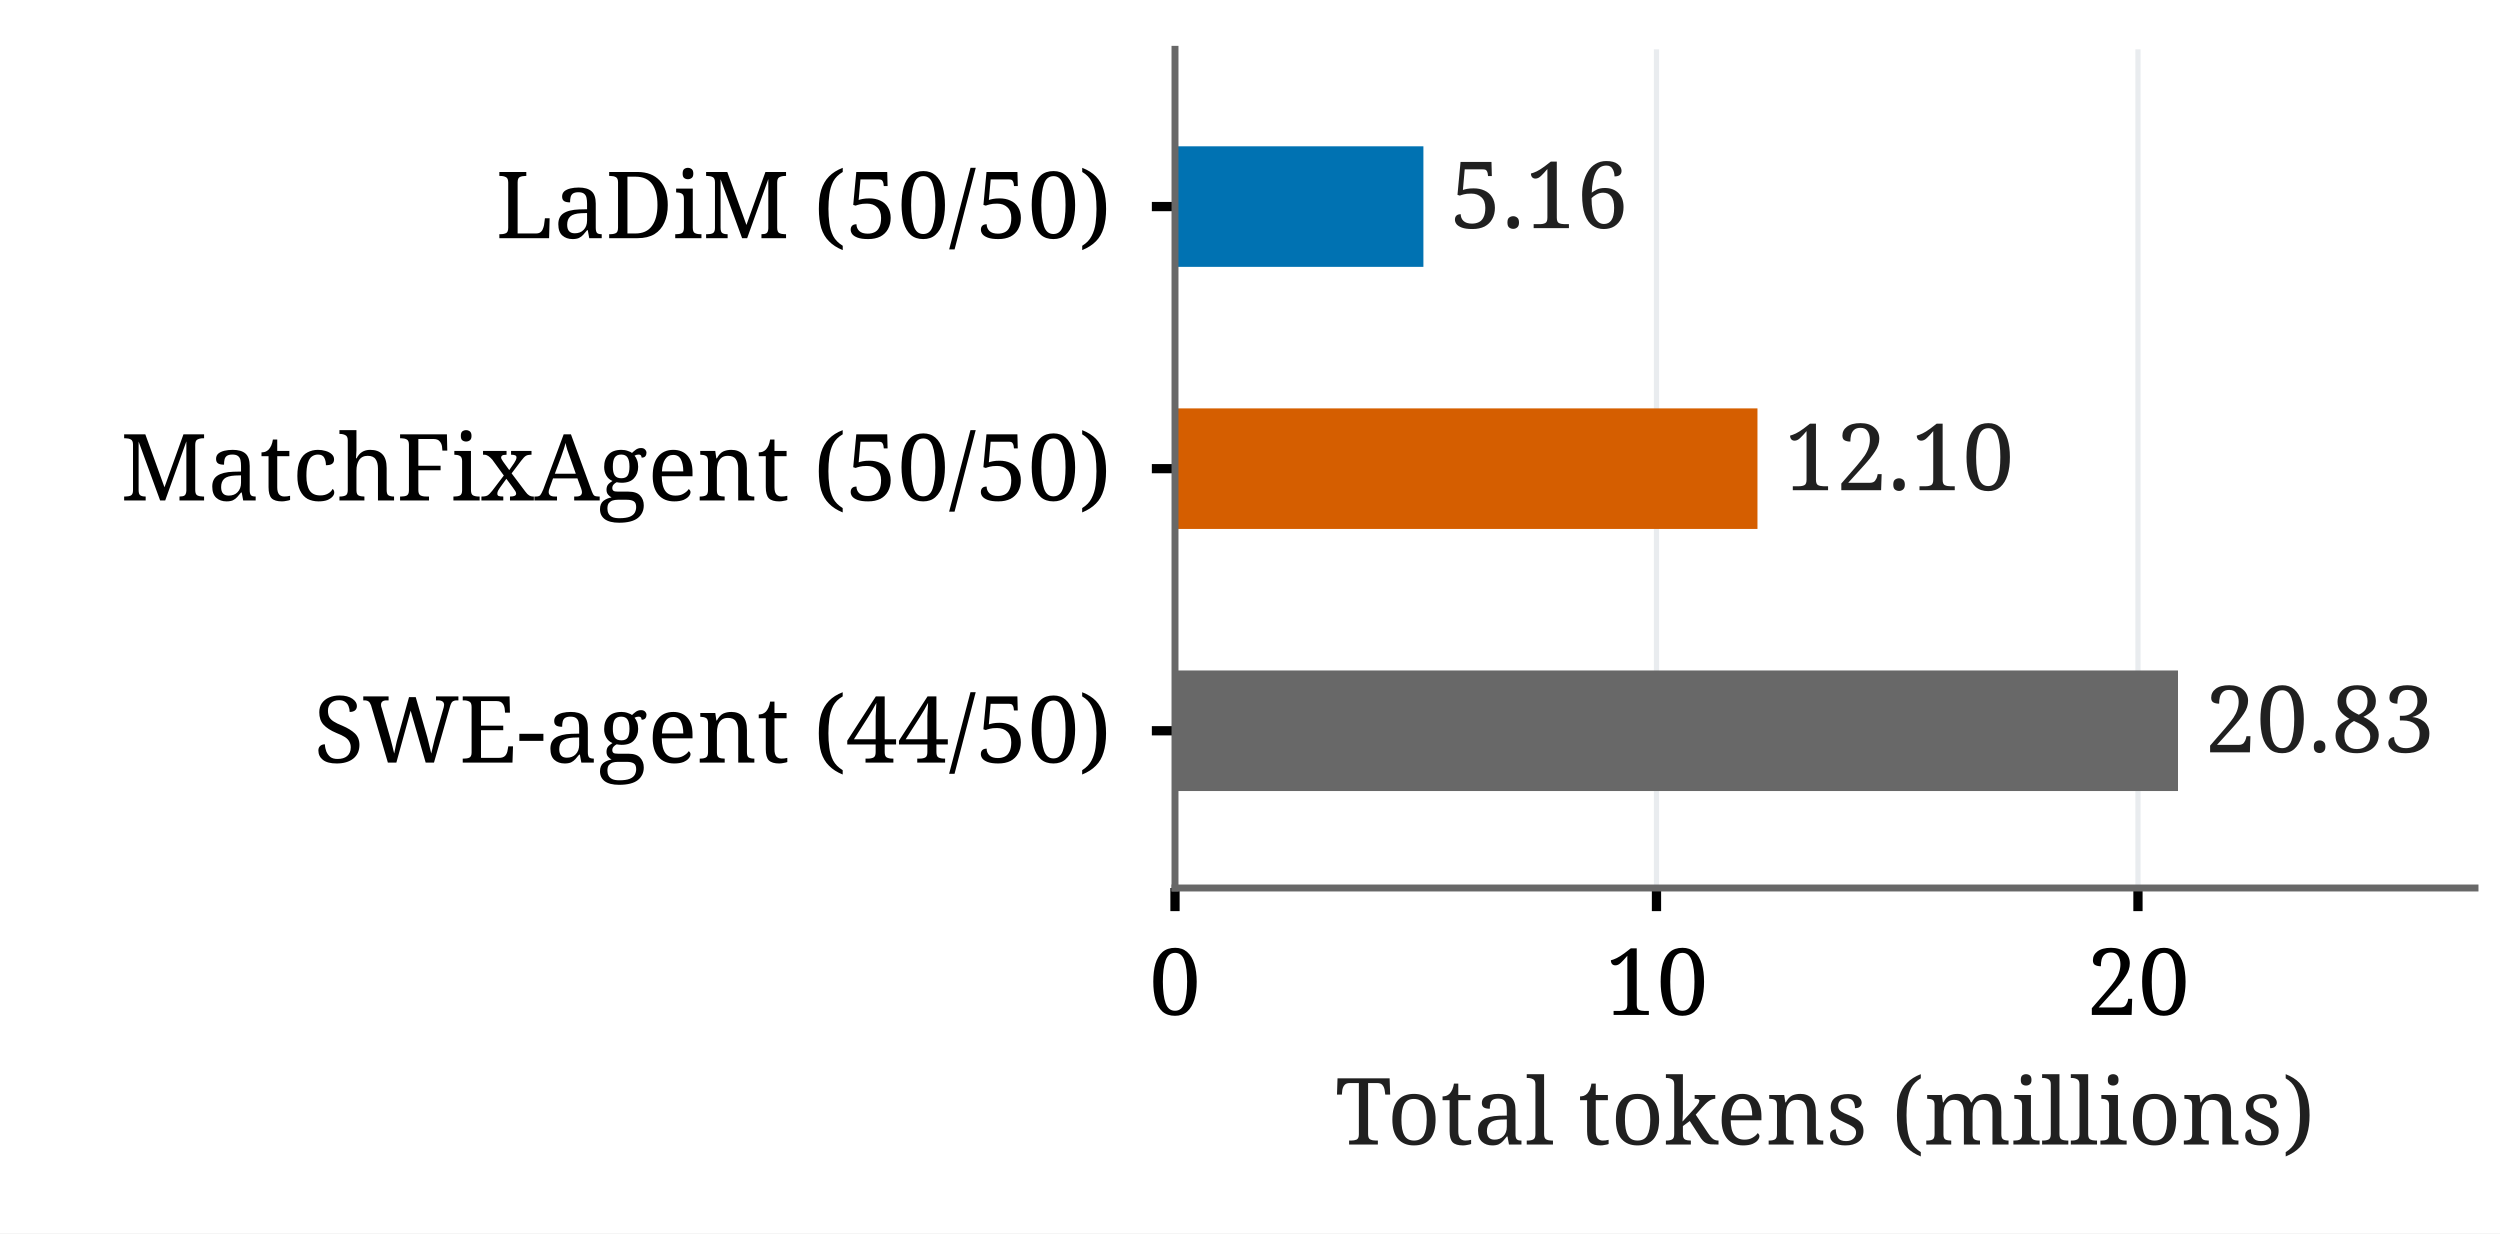
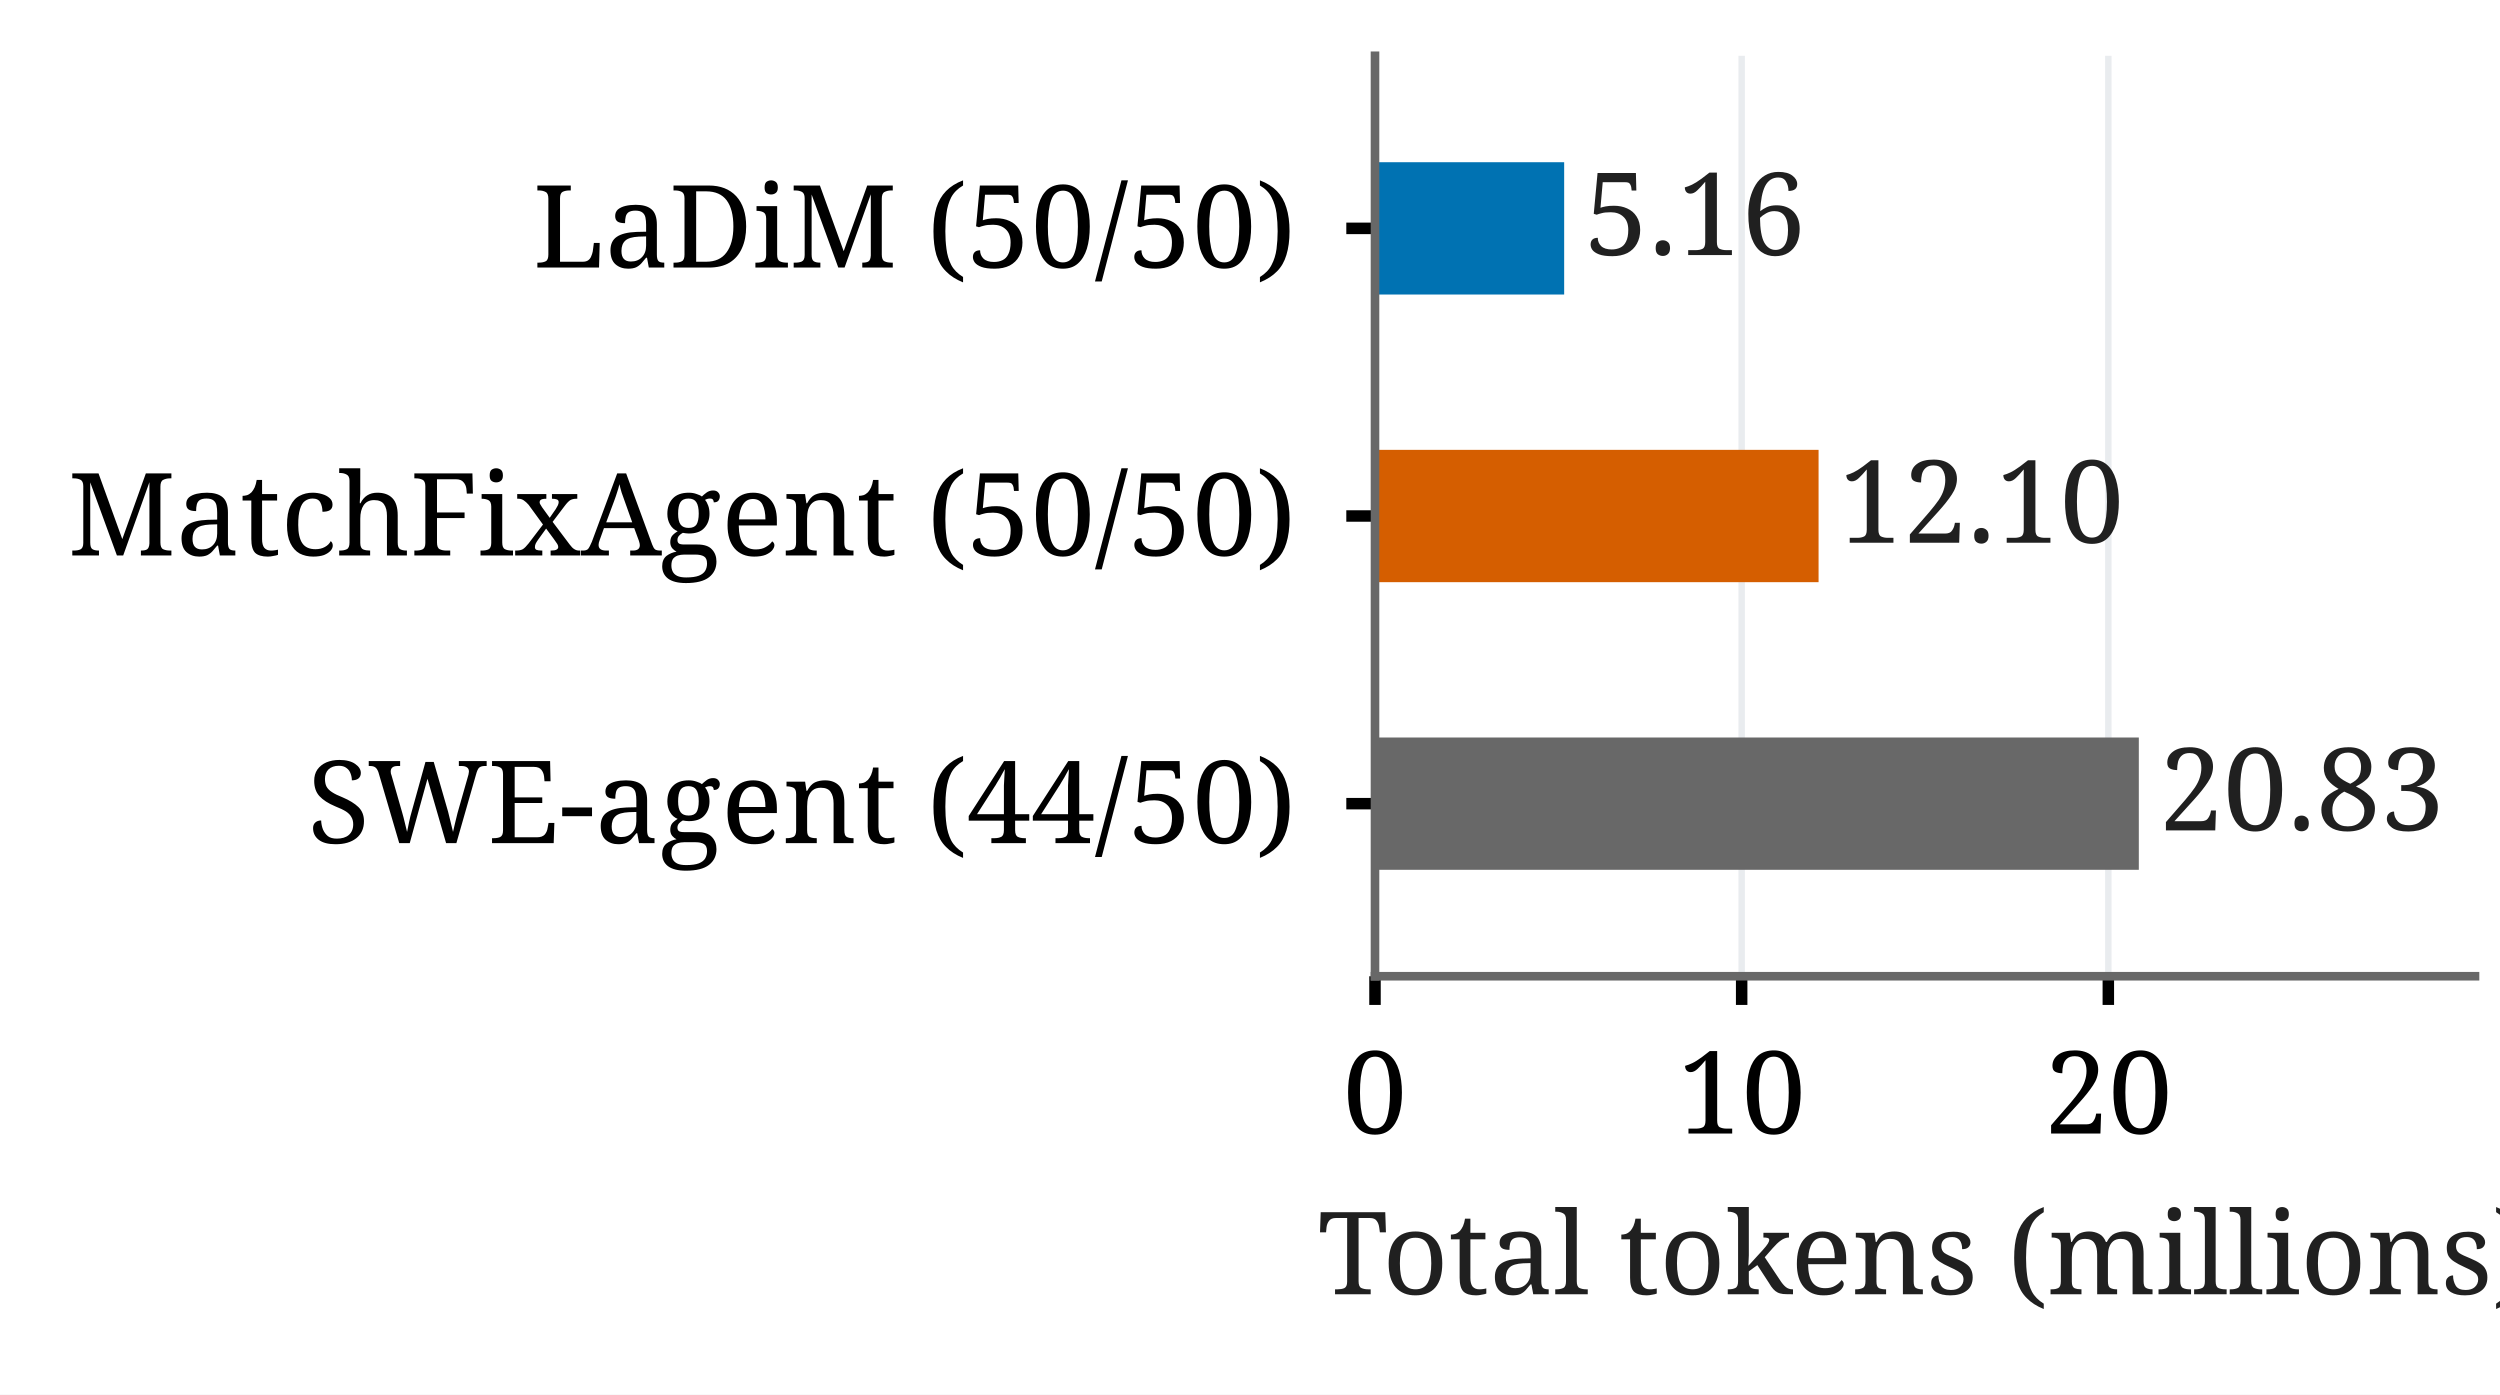
- <svg xmlns="http://www.w3.org/2000/svg" xmlns:xlink="http://www.w3.org/1999/xlink" width="216pt" height="106.56pt" viewBox="0 0 216 106.56" version="1.1">
+ <svg xmlns="http://www.w3.org/2000/svg" xmlns:xlink="http://www.w3.org/1999/xlink" width="174.24pt" height="97.2pt" viewBox="0 0 174.24 97.2" version="1.1">
  <defs>
    <style type="text/css">*{stroke-linejoin: round; stroke-linecap: butt}</style>
  </defs>
  <g id="figure_1">
    <g id="patch_1">
-       <path d="M 0 106.56  L 216 106.56  L 216 0  L 0 0  z " style="fill: #ffffff" />
+       <path d="M 0 97.2  L 174.24 97.2  L 174.24 0  L 0 0  z " style="fill: #ffffff" />
    </g>
    <g id="axes_1">
      <g id="patch_2">
-         <path d="M 101.52 76.723  L 213.84 76.723  L 213.84 4.262  L 101.52 4.262  z " style="fill: #ffffff" />
+         <path d="M 95.832 68.04  L 172.498 68.04  L 172.498 3.888  L 95.832 3.888  z " style="fill: #ffffff" />
      </g>
      <g id="matplotlib.axis_1">
        <g id="xtick_1">
          <g id="line2d_1">
-             <path d="M 101.52 76.723  L 101.52 4.262  " clip-path="url(#p715ec02472)" style="fill: none; stroke: #e9ecef; stroke-width: 0.45; stroke-linecap: square" />
+             <path d="M 95.832 68.04  L 95.832 3.888  " clip-path="url(#pa222fb5cea)" style="fill: none; stroke: #e9ecef; stroke-width: 0.45; stroke-linecap: square" />
          </g>
          <g id="line2d_2">
            <defs>
-               <path id="m9a1d82a4f9" d="M 0 0  L 0 2  " style="stroke: #000000; stroke-width: 0.8" />
+               <path id="m5c4e43f7c1" d="M 0 0  L 0 2  " style="stroke: #000000; stroke-width: 0.8" />
            </defs>
            <g>
-               <use xlink:href="#m9a1d82a4f9" x="101.52" y="76.723" style="stroke: #000000; stroke-width: 0.8" />
+               <use xlink:href="#m5c4e43f7c1" x="95.832" y="68.04" style="stroke: #000000; stroke-width: 0.8" />
            </g>
          </g>
          <g id="text_1">
-             <text style="font-size: 8px; font-family: 'STIXGeneral', serif; text-anchor: middle" x="101.52" y="87.687" transform="rotate(-0 101.52 87.68695)">0</text>
+             <text style="font-size: 8px; font-family: 'STIXGeneral', serif; text-anchor: middle" x="95.832" y="79.004" transform="rotate(-0 95.832 79.00375)">0</text>
          </g>
        </g>
        <g id="xtick_2">
          <g id="line2d_3">
-             <path d="M 143.12 76.723  L 143.12 4.262  " clip-path="url(#p715ec02472)" style="fill: none; stroke: #e9ecef; stroke-width: 0.45; stroke-linecap: square" />
+             <path d="M 121.387 68.04  L 121.387 3.888  " clip-path="url(#pa222fb5cea)" style="fill: none; stroke: #e9ecef; stroke-width: 0.45; stroke-linecap: square" />
          </g>
          <g id="line2d_4">
            <g>
-               <use xlink:href="#m9a1d82a4f9" x="143.12" y="76.723" style="stroke: #000000; stroke-width: 0.8" />
+               <use xlink:href="#m5c4e43f7c1" x="121.387" y="68.04" style="stroke: #000000; stroke-width: 0.8" />
            </g>
          </g>
          <g id="text_2">
-             <text style="font-size: 8px; font-family: 'STIXGeneral', serif; text-anchor: middle" x="143.12" y="87.687" transform="rotate(-0 143.12 87.68695)">10</text>
+             <text style="font-size: 8px; font-family: 'STIXGeneral', serif; text-anchor: middle" x="121.387" y="79.004" transform="rotate(-0 121.3872 79.00375)">10</text>
          </g>
        </g>
        <g id="xtick_3">
          <g id="line2d_5">
-             <path d="M 184.72 76.723  L 184.72 4.262  " clip-path="url(#p715ec02472)" style="fill: none; stroke: #e9ecef; stroke-width: 0.45; stroke-linecap: square" />
+             <path d="M 146.942 68.04  L 146.942 3.888  " clip-path="url(#pa222fb5cea)" style="fill: none; stroke: #e9ecef; stroke-width: 0.45; stroke-linecap: square" />
          </g>
          <g id="line2d_6">
            <g>
-               <use xlink:href="#m9a1d82a4f9" x="184.72" y="76.723" style="stroke: #000000; stroke-width: 0.8" />
+               <use xlink:href="#m5c4e43f7c1" x="146.942" y="68.04" style="stroke: #000000; stroke-width: 0.8" />
            </g>
          </g>
          <g id="text_3">
-             <text style="font-size: 8px; font-family: 'STIXGeneral', serif; text-anchor: middle" x="184.72" y="87.687" transform="rotate(-0 184.72 87.68695)">20</text>
+             <text style="font-size: 8px; font-family: 'STIXGeneral', serif; text-anchor: middle" x="146.942" y="79.004" transform="rotate(-0 146.9424 79.00375)">20</text>
          </g>
        </g>
        <g id="text_4">
-           <text style="font-size: 8px; font-family: 'STIXGeneral', serif; text-anchor: middle; fill: #202020" x="157.68" y="98.887" transform="rotate(-0 157.68 98.88695)">Total tokens (millions)</text>
+           <text style="font-size: 8px; font-family: 'STIXGeneral', serif; text-anchor: middle; fill: #202020" x="134.165" y="90.204" transform="rotate(-0 134.1648 90.20375)">Total tokens (millions)</text>
        </g>
      </g>
      <g id="matplotlib.axis_2">
        <g id="ytick_1">
          <g id="line2d_7">
            <defs>
-               <path id="ma2cba97d6c" d="M 0 0  L -2 0  " style="stroke: #000000; stroke-width: 0.8" />
+               <path id="m6904d34712" d="M 0 0  L -2 0  " style="stroke: #000000; stroke-width: 0.8" />
            </defs>
            <g>
-               <use xlink:href="#ma2cba97d6c" x="101.52" y="17.849" style="stroke: #000000; stroke-width: 0.8" />
+               <use xlink:href="#m6904d34712" x="95.832" y="15.916" style="stroke: #000000; stroke-width: 0.8" />
            </g>
          </g>
          <g id="text_5">
-             <text style="font-size: 8px; font-family: 'STIXGeneral', serif; text-anchor: end" x="96.02" y="20.581" transform="rotate(-0 96.02 20.58067)">LaDiM (50/50)</text>
+             <text style="font-size: 8px; font-family: 'STIXGeneral', serif; text-anchor: end" x="90.332" y="18.648" transform="rotate(-0 90.332 18.64838)">LaDiM (50/50)</text>
          </g>
        </g>
        <g id="ytick_2">
          <g id="line2d_8">
            <g>
-               <use xlink:href="#ma2cba97d6c" x="101.52" y="40.493" style="stroke: #000000; stroke-width: 0.8" />
+               <use xlink:href="#m6904d34712" x="95.832" y="35.964" style="stroke: #000000; stroke-width: 0.8" />
            </g>
          </g>
          <g id="text_6">
-             <text style="font-size: 8px; font-family: 'STIXGeneral', serif; text-anchor: end" x="96.02" y="43.245" transform="rotate(-0 96.02 43.24468)">MatchFixAgent (50/50)</text>
+             <text style="font-size: 8px; font-family: 'STIXGeneral', serif; text-anchor: end" x="90.332" y="38.716" transform="rotate(-0 90.332 38.71587)">MatchFixAgent (50/50)</text>
          </g>
        </g>
        <g id="ytick_3">
          <g id="line2d_9">
            <g>
-               <use xlink:href="#ma2cba97d6c" x="101.52" y="63.137" style="stroke: #000000; stroke-width: 0.8" />
+               <use xlink:href="#m6904d34712" x="95.832" y="56.011" style="stroke: #000000; stroke-width: 0.8" />
            </g>
          </g>
          <g id="text_7">
-             <text style="font-size: 8px; font-family: 'STIXGeneral', serif; text-anchor: end" x="96.02" y="65.889" transform="rotate(-0 96.02 65.88868)">SWE-agent (44/50)</text>
+             <text style="font-size: 8px; font-family: 'STIXGeneral', serif; text-anchor: end" x="90.332" y="58.763" transform="rotate(-0 90.332 58.76338)">SWE-agent (44/50)</text>
          </g>
        </g>
      </g>
      <g id="patch_3">
-         <path d="M 101.52 12.641  L 122.982 12.641  L 122.982 23.057  L 101.52 23.057  z " clip-path="url(#p715ec02472)" style="fill: #0072b2" />
+         <path d="M 95.832 11.306  L 109.016 11.306  L 109.016 20.527  L 95.832 20.527  z " clip-path="url(#pa222fb5cea)" style="fill: #0072b2" />
      </g>
      <g id="patch_4">
-         <path d="M 101.52 35.285  L 151.845 35.285  L 151.845 45.701  L 101.52 45.701  z " clip-path="url(#p715ec02472)" style="fill: #d55e00" />
+         <path d="M 95.832 31.353  L 126.747 31.353  L 126.747 40.575  L 95.832 40.575  z " clip-path="url(#pa222fb5cea)" style="fill: #d55e00" />
      </g>
      <g id="patch_5">
-         <path d="M 101.52 57.929  L 188.179 57.929  L 188.179 68.345  L 101.52 68.345  z " clip-path="url(#p715ec02472)" style="fill: #686868" />
+         <path d="M 95.832 51.401  L 149.067 51.401  L 149.067 60.622  L 95.832 60.622  z " clip-path="url(#pa222fb5cea)" style="fill: #686868" />
      </g>
      <g id="patch_6">
-         <path d="M 101.52 76.723  L 101.52 4.262  " style="fill: none; stroke: #686868; stroke-width: 0.6; stroke-linejoin: miter; stroke-linecap: square" />
+         <path d="M 95.832 68.04  L 95.832 3.888  " style="fill: none; stroke: #686868; stroke-width: 0.6; stroke-linejoin: miter; stroke-linecap: square" />
      </g>
      <g id="patch_7">
-         <path d="M 101.52 76.723  L 213.84 76.723  " style="fill: none; stroke: #686868; stroke-width: 0.6; stroke-linejoin: miter; stroke-linecap: square" />
+         <path d="M 95.832 68.04  L 172.498 68.04  " style="fill: none; stroke: #686868; stroke-width: 0.6; stroke-linejoin: miter; stroke-linecap: square" />
      </g>
      <g id="text_8">
-         <text style="font-size: 8px; font-family: 'STIXGeneral', serif; text-anchor: start; fill: #202020" x="125.27" y="19.713" transform="rotate(-0 125.27 19.71255)">5.16</text>
+         <text style="font-size: 8px; font-family: 'STIXGeneral', serif; text-anchor: start; fill: #202020" x="110.422" y="17.78" transform="rotate(-0 110.4218 17.78025)">5.16</text>
      </g>
      <g id="text_9">
-         <text style="font-size: 8px; font-family: 'STIXGeneral', serif; text-anchor: start; fill: #202020" x="154.133" y="42.357" transform="rotate(-0 154.1333 42.35655)">12.10</text>
+         <text style="font-size: 8px; font-family: 'STIXGeneral', serif; text-anchor: start; fill: #202020" x="128.153" y="37.828" transform="rotate(-0 128.1527 37.82775)">12.10</text>
      </g>
      <g id="text_10">
-         <text style="font-size: 8px; font-family: 'STIXGeneral', serif; text-anchor: start; fill: #202020" x="190.467" y="65.001" transform="rotate(-0 190.467 65.00055)">20.83</text>
+         <text style="font-size: 8px; font-family: 'STIXGeneral', serif; text-anchor: start; fill: #202020" x="150.473" y="57.875" transform="rotate(-0 150.4728 57.87525)">20.83</text>
      </g>
    </g>
  </g>
  <defs>
-     <clipPath id="p715ec02472">
-       <rect x="101.52" y="4.262" width="112.32" height="72.461" />
+     <clipPath id="pa222fb5cea">
+       <rect x="95.832" y="3.888" width="76.666" height="64.152" />
    </clipPath>
  </defs>
</svg>
